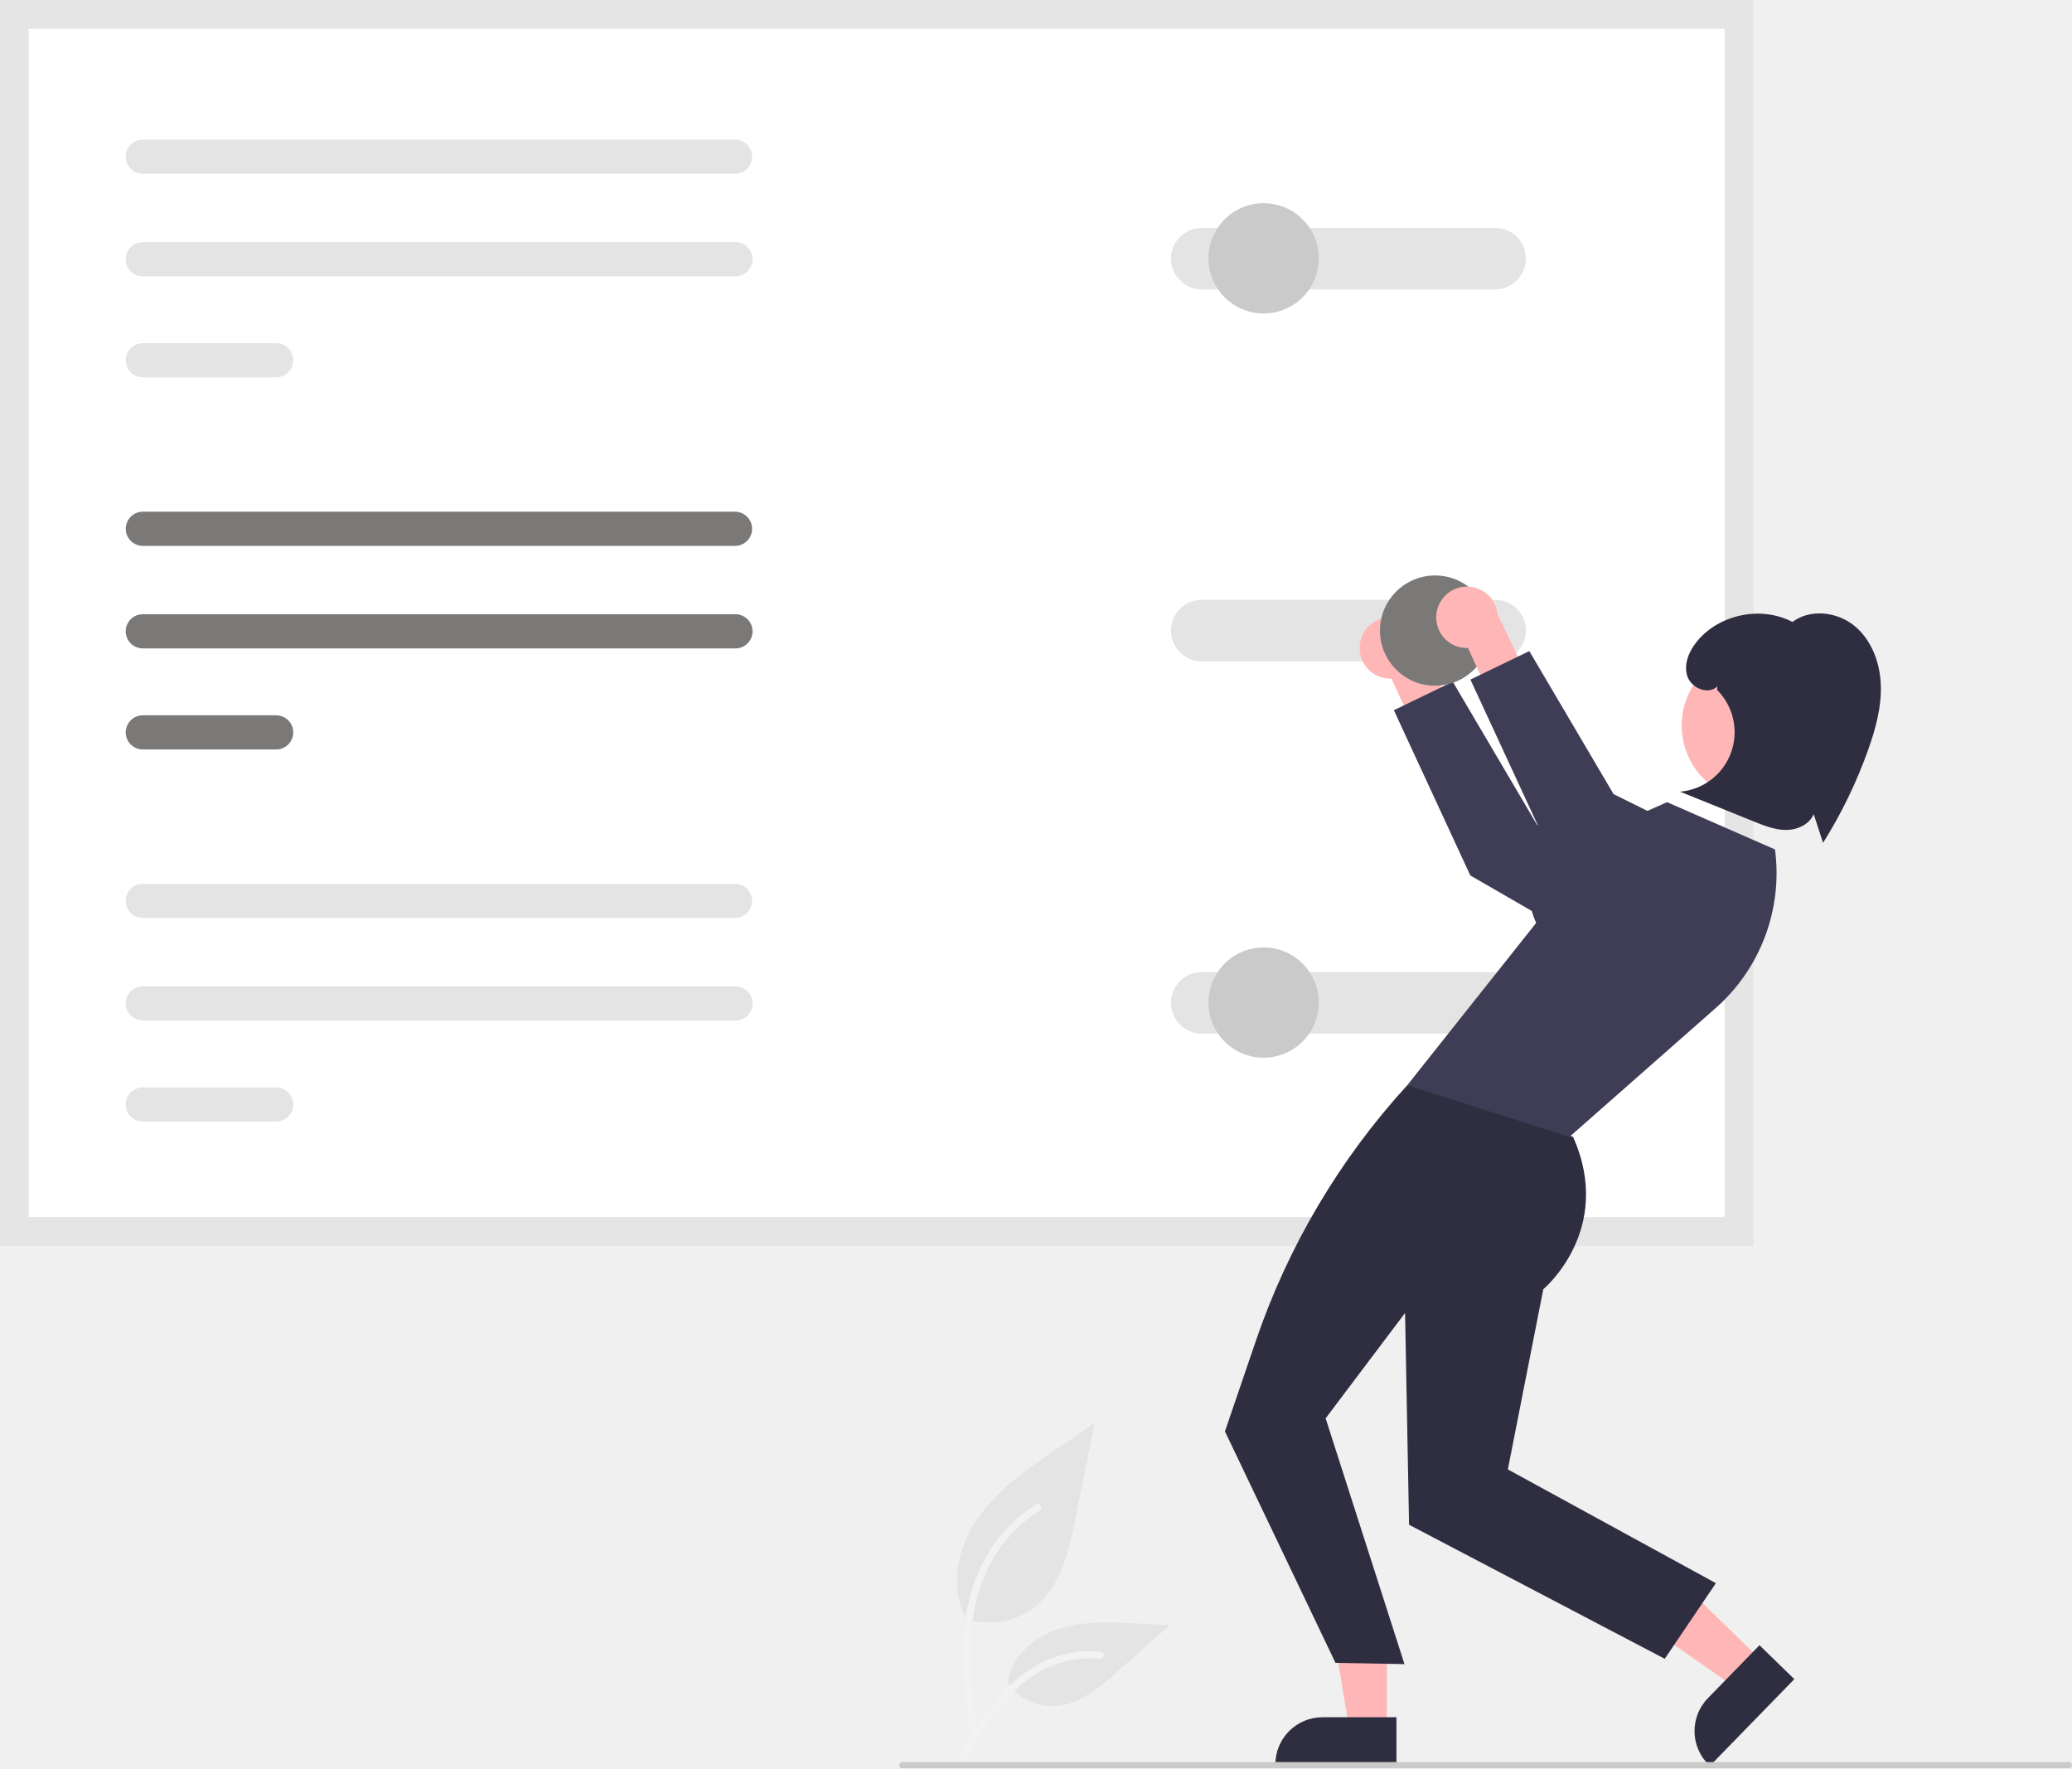
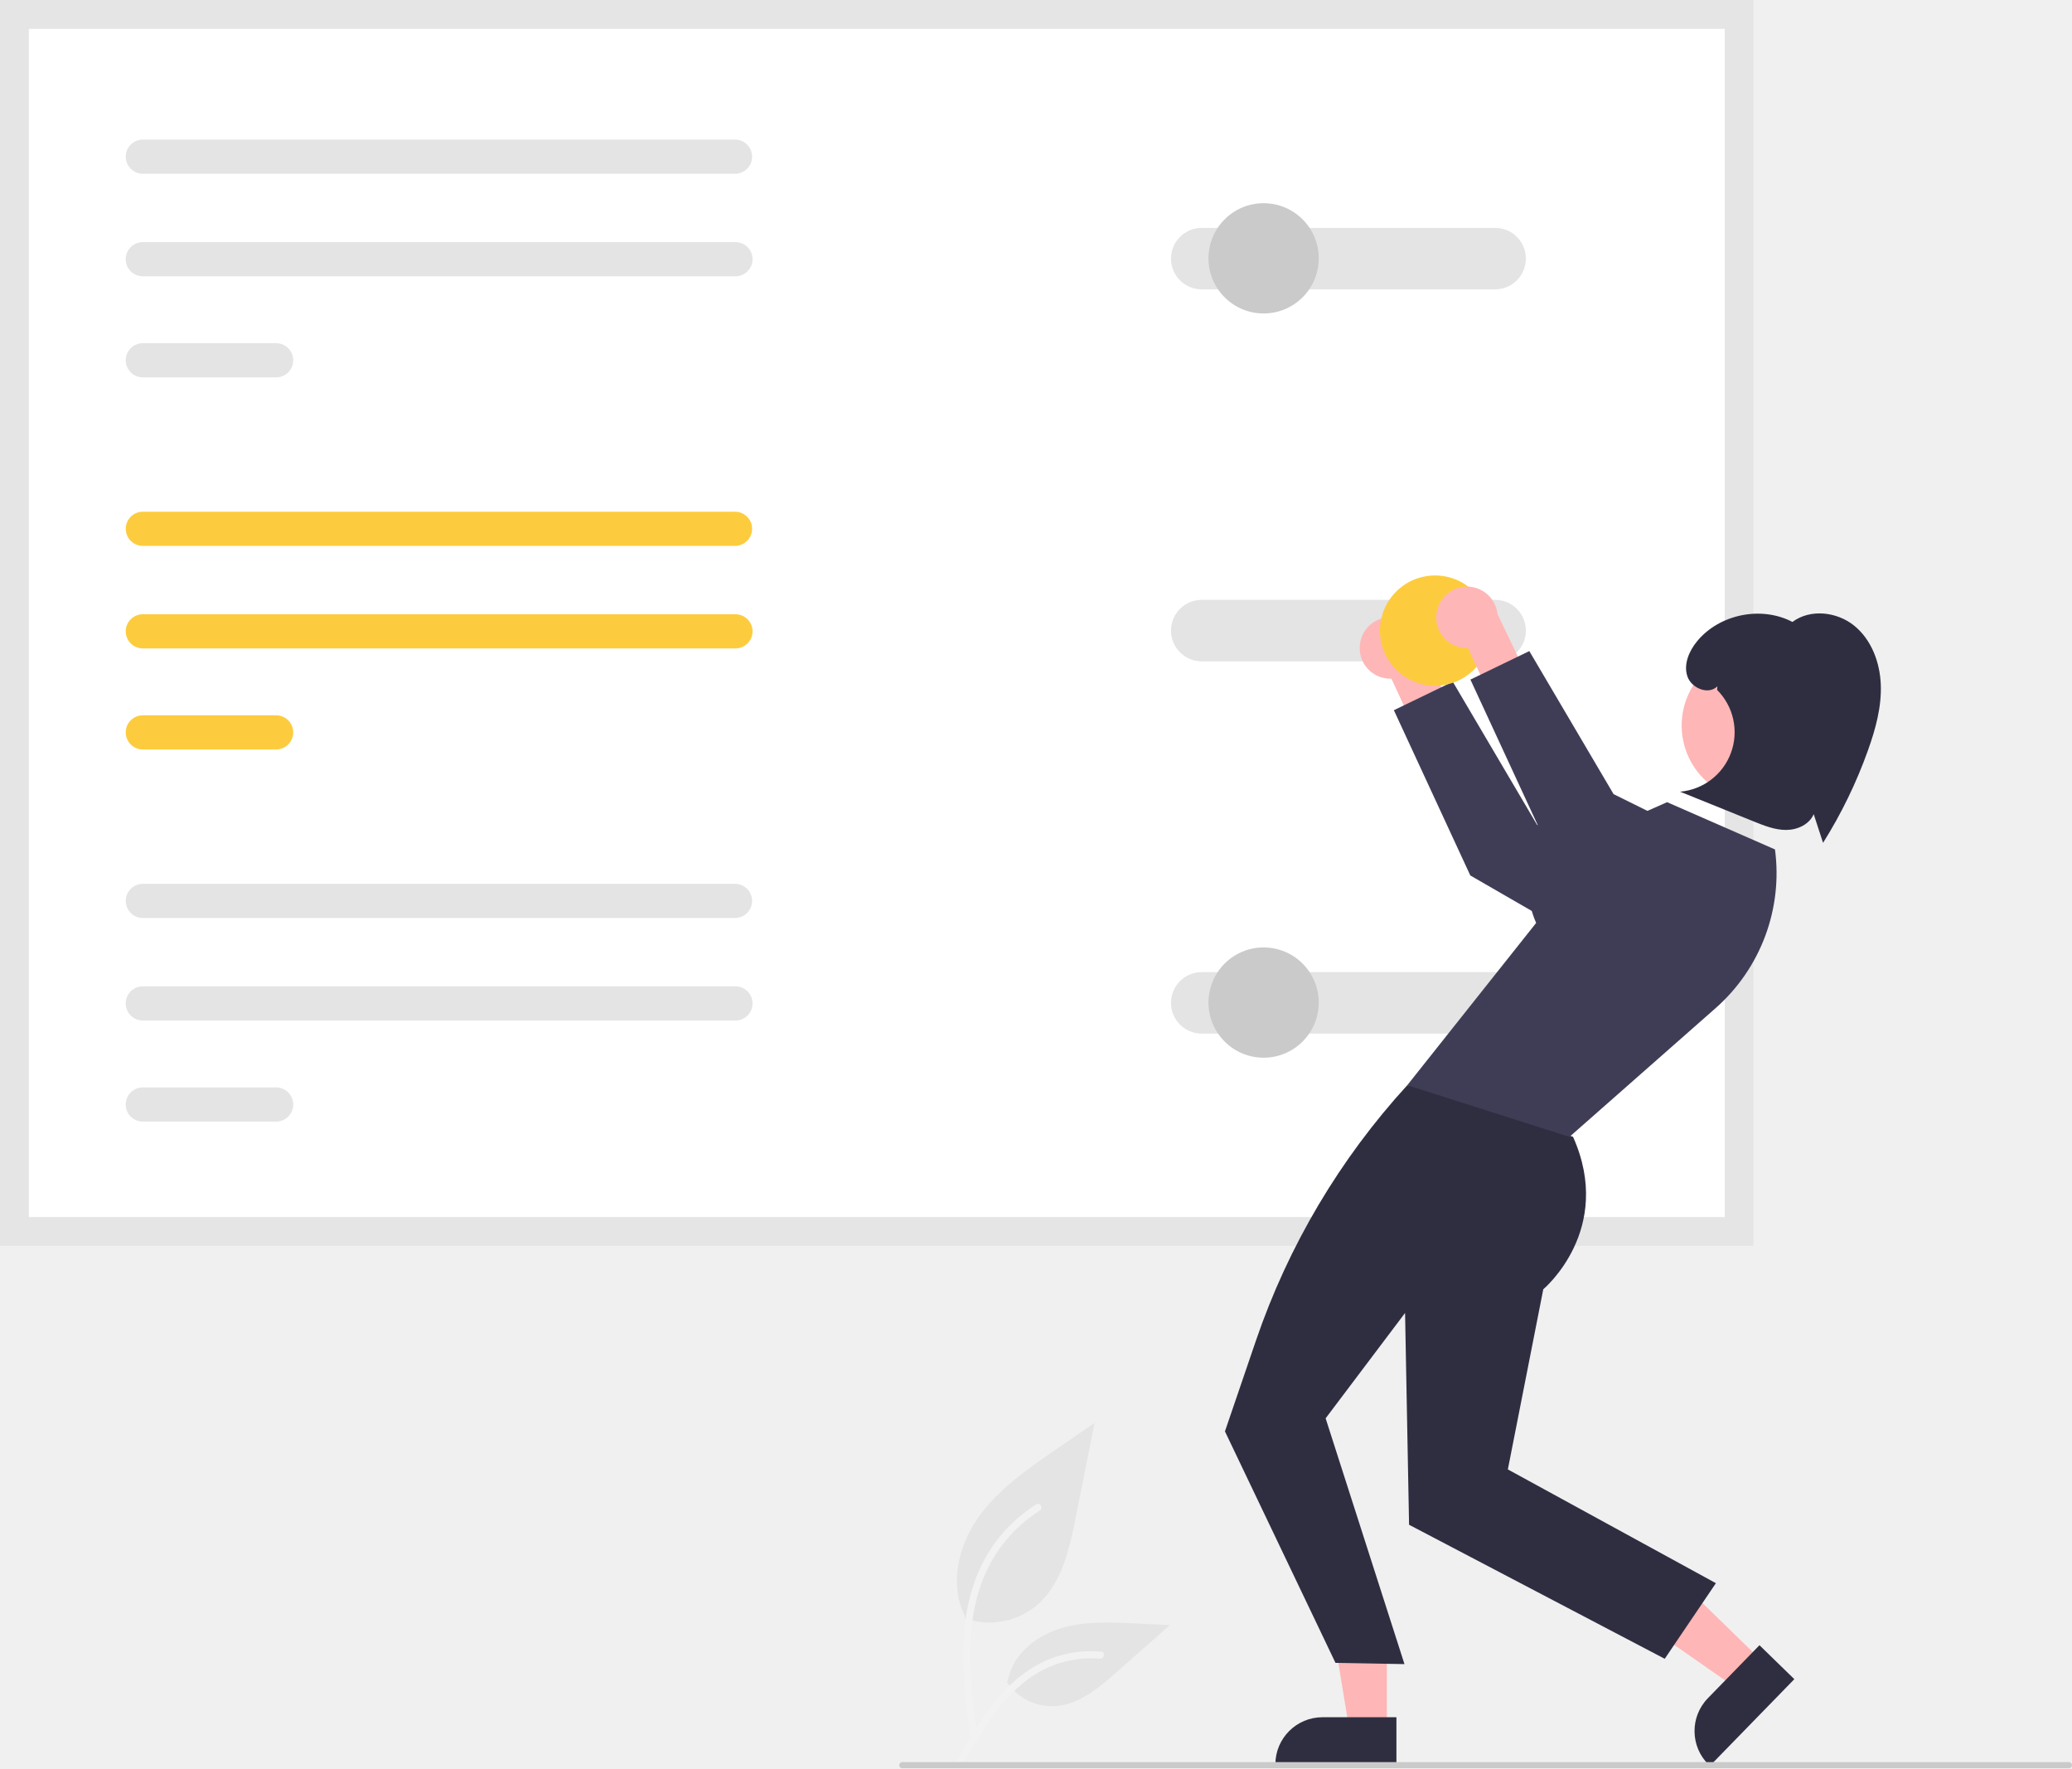
<svg xmlns="http://www.w3.org/2000/svg" data-name="Layer 1" width="676.658" height="577.348" viewBox="0 0 676.658 577.348">
-   <path id="a24dc8e0-63f3-4c57-9da7-8d00cfa1aebe-162" data-name="Path 438" d="M576.714,689.724a24.215,24.215,0,0,0,23.383-4.119c8.19-6.874,10.758-18.196,12.847-28.682l6.18-31.017-12.938,8.908c-9.305,6.406-18.818,13.019-25.26,22.298s-9.252,21.947-4.078,31.988" transform="translate(-261.6708 -161.3261)" fill="#e4e4e4" />
-   <path id="bc8b2ee0-9ec2-4139-a7e3-e0b1b1382397-163" data-name="Path 439" d="M578.712,729.434c-1.628-11.864-3.304-23.881-2.159-35.872,1.015-10.649,4.264-21.049,10.878-29.579a49.206,49.206,0,0,1,12.625-11.44c1.262-.796,2.424,1.204,1.167,1.997A46.779,46.779,0,0,0,582.719,676.865c-4.029,10.246-4.675,21.416-3.982,32.3.419,6.582,1.311,13.121,2.206,19.653a1.198,1.198,0,0,1-.808,1.423,1.163,1.163,0,0,1-1.423-.808Z" transform="translate(-261.6708 -161.3261)" fill="#f2f2f2" />
-   <path id="a6bcb68f-fec1-4497-88cc-56de52c10faf-164" data-name="Path 442" d="M590.433,710.398a17.825,17.825,0,0,0,15.531,8.019c7.864-.373,14.418-5.86,20.317-11.07l17.452-15.409-11.55-.553c-8.306-.398-16.827-.771-24.738,1.793s-15.208,8.726-16.654,16.915" transform="translate(-261.6708 -161.3261)" fill="#e4e4e4" />
-   <path id="a1650e23-bf32-4c95-848c-aacb59e17a01-165" data-name="Path 443" d="M574.109,736.254c7.84-13.871,16.932-29.288,33.181-34.216a37.026,37.026,0,0,1,13.955-1.441c1.482.128,1.112,2.412-.367,2.285a34.398,34.398,0,0,0-22.272,5.892c-6.28,4.275-11.17,10.218-15.308,16.519-2.535,3.861-4.806,7.884-7.076,11.903C575.497,738.481,573.375,737.553,574.109,736.254Z" transform="translate(-261.6708 -161.3261)" fill="#f2f2f2" />
+   <path id="a24dc8e0-63f3-4c57-9da7-8d00cfa1aebe-30" data-name="Path 438" d="M576.714,689.724a24.215,24.215,0,0,0,23.383-4.119c8.19-6.874,10.758-18.196,12.847-28.682l6.18-31.017-12.938,8.908c-9.305,6.406-18.818,13.019-25.26,22.298s-9.252,21.947-4.078,31.988" transform="translate(-261.6708 -161.3261)" fill="#e4e4e4" />
+   <path id="bc8b2ee0-9ec2-4139-a7e3-e0b1b1382397-31" data-name="Path 439" d="M578.712,729.434c-1.628-11.864-3.304-23.881-2.159-35.872,1.015-10.649,4.264-21.049,10.878-29.579a49.206,49.206,0,0,1,12.625-11.44c1.262-.796,2.424,1.204,1.167,1.997A46.779,46.779,0,0,0,582.719,676.865c-4.029,10.246-4.675,21.416-3.982,32.3.419,6.582,1.311,13.121,2.206,19.653a1.198,1.198,0,0,1-.808,1.423,1.163,1.163,0,0,1-1.423-.808Z" transform="translate(-261.6708 -161.3261)" fill="#f2f2f2" />
+   <path id="a6bcb68f-fec1-4497-88cc-56de52c10faf-32" data-name="Path 442" d="M590.433,710.398a17.825,17.825,0,0,0,15.531,8.019c7.864-.373,14.418-5.86,20.317-11.07l17.452-15.409-11.55-.553c-8.306-.398-16.827-.771-24.738,1.793s-15.208,8.726-16.654,16.915" transform="translate(-261.6708 -161.3261)" fill="#e4e4e4" />
+   <path id="a1650e23-bf32-4c95-848c-aacb59e17a01-33" data-name="Path 443" d="M574.109,736.254c7.84-13.871,16.932-29.288,33.181-34.216a37.026,37.026,0,0,1,13.955-1.441c1.482.128,1.112,2.412-.367,2.285a34.398,34.398,0,0,0-22.272,5.892c-6.28,4.275-11.17,10.218-15.308,16.519-2.535,3.861-4.806,7.884-7.076,11.903C575.497,738.481,573.375,737.553,574.109,736.254Z" transform="translate(-261.6708 -161.3261)" fill="#f2f2f2" />
  <path d="M834.333,568.117H261.671V161.326H834.333Z" transform="translate(-261.6708 -161.3261)" fill="#fff" />
-   <path d="M308.319,328.402a5.58,5.58,0,0,0,0,11.16H501.708a5.58,5.58,0,0,0,0-11.16Z" transform="translate(-261.6708 -161.3261)" fill="#7a7978" />
-   <path d="M308.319,361.881a5.58,5.58,0,1,0-.024,11.16H501.851a5.58,5.58,0,1,0,0-11.16Z" transform="translate(-261.6708 -161.3261)" fill="#7a7978" />
-   <path d="M308.319,394.881a5.58,5.58,0,1,0-.024,11.16h43.556a5.58,5.58,0,1,0,0-11.16Z" transform="translate(-261.6708 -161.3261)" fill="#7a7978" />
+   <path d="M308.319,328.402a5.58,5.58,0,0,0,0,11.16H501.708a5.58,5.58,0,0,0,0-11.16Z" transform="translate(-261.6708 -161.3261)" fill="#fdcc3e" />
+   <path d="M308.319,361.881a5.58,5.58,0,1,0-.024,11.16H501.851a5.58,5.58,0,1,0,0-11.16Z" transform="translate(-261.6708 -161.3261)" fill="#fdcc3e" />
+   <path d="M308.319,394.881a5.58,5.58,0,1,0-.024,11.16h43.556a5.58,5.58,0,1,0,0-11.16Z" transform="translate(-261.6708 -161.3261)" fill="#fdcc3e" />
  <path d="M834.333,568.117H261.671V161.326H834.333Zm-563.249-9.414h553.835V170.74h-553.835Z" transform="translate(-261.6708 -161.3261)" fill="#e5e5e5" />
  <path d="M654.143,478.732a10.037,10.037,0,0,0-.042,20.074h95.838a10.037,10.037,0,1,0,0-20.074Z" transform="translate(-261.6708 -161.3261)" fill="#e4e4e4" />
  <path d="M654.143,357.185a10.037,10.037,0,0,0-.042,20.074h95.838a10.037,10.037,0,1,0,0-20.074Z" transform="translate(-261.6708 -161.3261)" fill="#e4e4e4" />
  <path d="M308.319,483.381a5.58,5.58,0,1,0-.024,11.16H501.851a5.58,5.58,0,1,0,0-11.16Z" transform="translate(-261.6708 -161.3261)" fill="#e4e4e4" />
  <path d="M308.319,516.381a5.58,5.58,0,1,0-.024,11.16h43.556a5.58,5.58,0,1,0,0-11.16Z" transform="translate(-261.6708 -161.3261)" fill="#e4e4e4" />
  <path d="M308.319,449.902a5.58,5.58,0,0,0,0,11.16H501.708a5.58,5.58,0,0,0,0-11.16Z" transform="translate(-261.6708 -161.3261)" fill="#e4e4e4" />
  <path d="M308.319,206.902a5.58,5.58,0,0,0,0,11.16H501.708a5.58,5.58,0,0,0,0-11.16Z" transform="translate(-261.6708 -161.3261)" fill="#e4e4e4" />
  <path d="M308.319,240.381a5.58,5.58,0,1,0-.024,11.16H501.851a5.58,5.58,0,1,0,0-11.16Z" transform="translate(-261.6708 -161.3261)" fill="#e4e4e4" />
  <path d="M308.319,273.381a5.58,5.58,0,1,0-.024,11.16h43.556a5.58,5.58,0,1,0,0-11.16Z" transform="translate(-261.6708 -161.3261)" fill="#e4e4e4" />
  <path d="M654.143,235.732a10.037,10.037,0,0,0-.042,20.074h95.838a10.037,10.037,0,1,0,0-20.074Z" transform="translate(-261.6708 -161.3261)" fill="#e4e4e4" />
  <circle cx="412.662" cy="84.348" r="18" fill="#cacaca" />
  <path d="M705.793,371.574a9.978,9.978,0,0,0,10.276,11.335l9.559,20.7,13.996-2.741L725.715,371.825a10.032,10.032,0,0,0-19.922-.251Z" transform="translate(-261.6708 -161.3261)" fill="#ffb6b6" />
  <polygon points="540.954 288.584 501.954 269.293 474.434 222.586 455.198 231.891 480.162 285.848 543.226 322.253 540.954 288.584" fill="#3f3d56" />
  <polygon points="452.907 564.696 440.647 564.695 434.814 529.347 452.909 529.348 452.907 564.696" fill="#ffb6b6" />
  <path d="M717.704,737.906l-39.531-.001v-.5a15.387,15.387,0,0,1,15.386-15.386h.001l24.144.001Z" transform="translate(-261.6708 -161.3261)" fill="#2f2e41" />
  <polygon points="575.282 542.21 566.728 550.992 537.336 530.508 549.961 517.546 575.282 542.21" fill="#ffb6b6" />
  <path d="M847.648,709.588l-27.582,28.318-.358-.349a15.387,15.387,0,0,1-.287-21.758l.001-.001,16.846-17.296Z" transform="translate(-261.6708 -161.3261)" fill="#2f2e41" />
  <path d="M729.735,515.652h-8.479l0,0a236.912,236.912,0,0,0-49.423,83.371L661.703,628.682l36.102,75.59,22.528.402-25.748-80.252,25.94-34.4,1.308,69.152,83.492,43.763,16.71-24.685-67.94-37.15,11.57-58.82s23.279-19.412,9.723-49.76Z" transform="translate(-261.6708 -161.3261)" fill="#2f2e41" />
  <path d="M841.333,438.674,806.097,423.242,767.315,440.427s-10.982,6.247-3.982,22.247l-42.078,52.978s.078.022,52.96,16.87l47.711-42.016a58.743,58.743,0,0,0,19.407-51.832Z" transform="translate(-261.6708 -161.3261)" fill="#3f3d56" />
  <circle cx="573.749" cy="236.899" r="24.561" fill="#ffb6b6" />
  <path d="M867.228,365.632c-5.637-4.586-14.379-5.587-20.198-1.235-10.149-5.327-23.865-2.548-31.14,6.309-2.618,3.187-4.473,7.499-3.178,11.415,1.295,3.916,6.882,6.218,9.794,3.297l-.052,1.203a19.495,19.495,0,0,1-12.12,33.198q12.073,4.877,24.145,9.754c3.387,1.368,6.881,2.758,10.533,2.739s7.545-1.793,8.962-5.159q1.529,4.685,3.057,9.37a154.226,154.226,0,0,0,14.715-30.337c2.437-6.846,4.406-14.005,4.143-21.266C875.626,377.657,872.864,370.217,867.228,365.632Z" transform="translate(-261.6708 -161.3261)" fill="#2f2e41" />
  <circle cx="412.662" cy="327.348" r="18" fill="#cacaca" />
-   <circle cx="468.662" cy="205.895" r="18" fill="#7a7978" />
+   <circle cx="468.662" cy="205.895" r="18" fill="#fdcc3e" />
  <path d="M730.793,361.574a9.978,9.978,0,0,0,10.276,11.335l9.559,20.7,13.996-2.741L750.715,361.825a10.032,10.032,0,0,0-19.922-.251Z" transform="translate(-261.6708 -161.3261)" fill="#ffb6b6" />
  <polygon points="565.954 278.584 526.954 259.293 499.434 212.586 480.198 221.891 505.162 275.848 568.226 312.253 565.954 278.584" fill="#3f3d56" />
  <path d="M937.329,738.674h-381a1,1,0,0,1,0-2h381a1,1,0,0,1,0,2Z" transform="translate(-261.6708 -161.3261)" fill="#cacaca" />
</svg>
